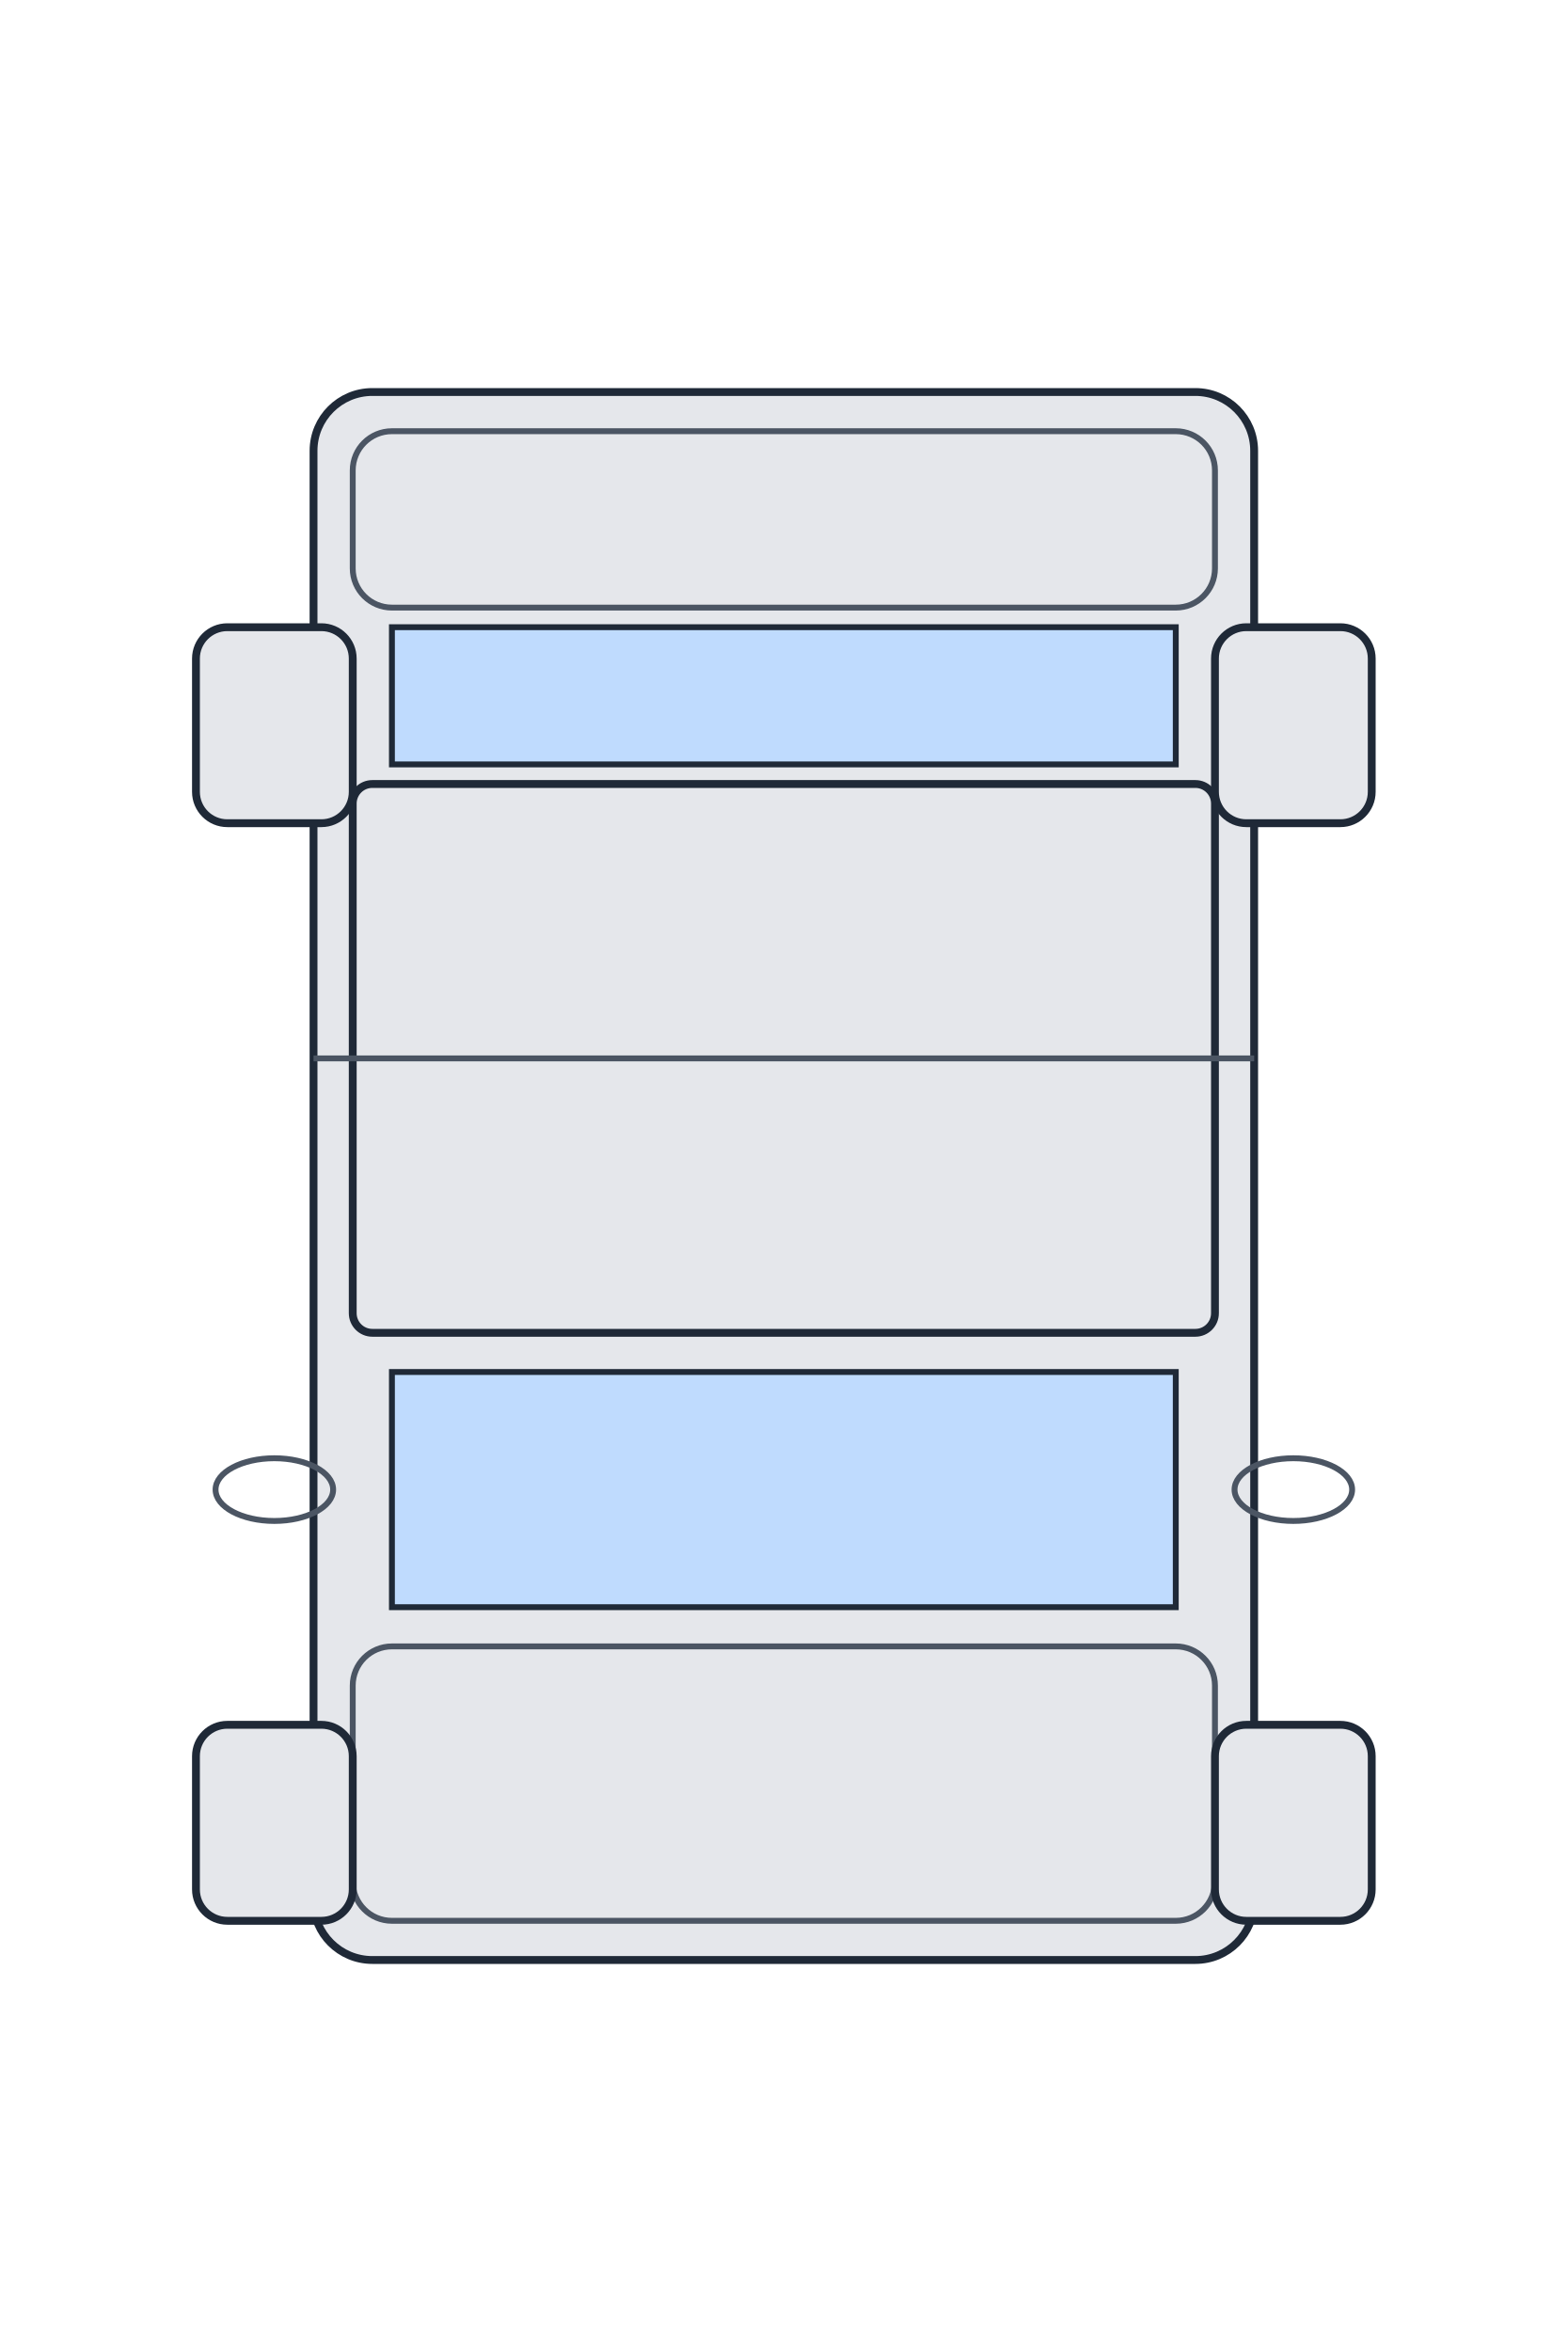
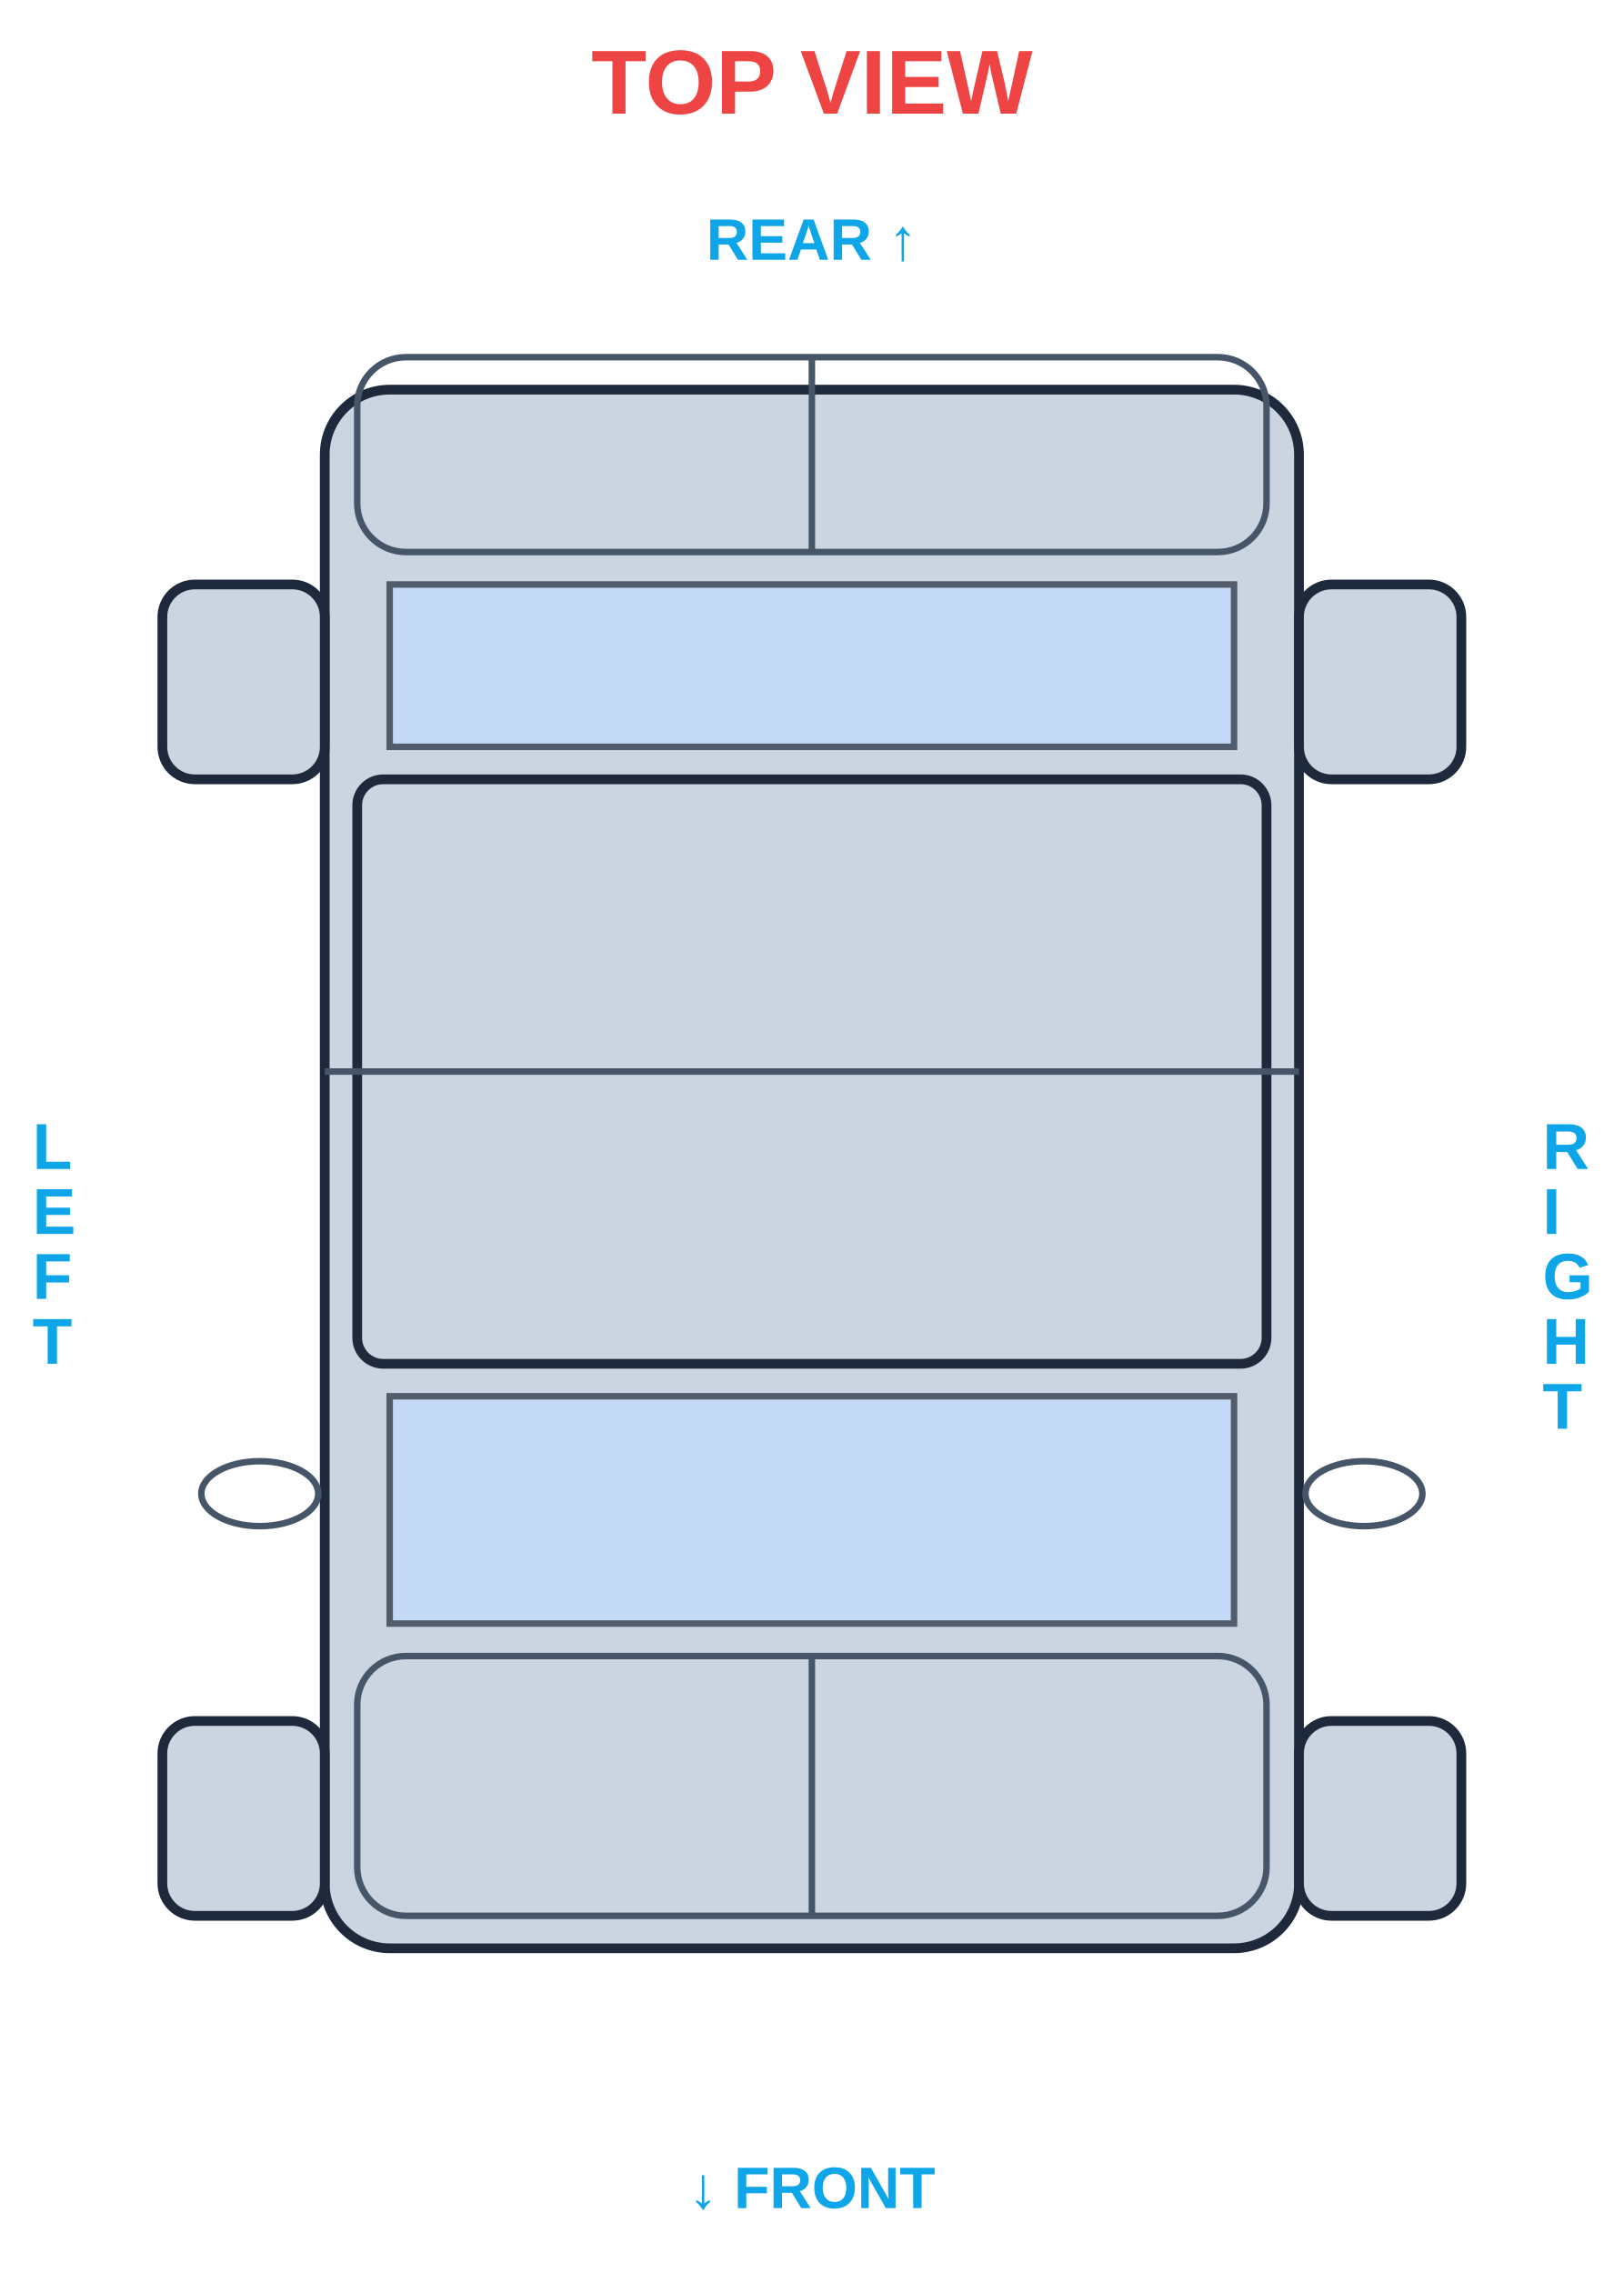
- <svg xmlns="http://www.w3.org/2000/svg" viewBox="0 0 400 600" class="vehicle-diagram">
+ <svg xmlns="http://www.w3.org/2000/svg" viewBox="0 0 500 700" class="vehicle-diagram">
  <defs>
    <style>
-       .vehicle-outline { fill: #e5e7eb; stroke: #1f2937; stroke-width: 2; }
-       .vehicle-detail { fill: none; stroke: #4b5563; stroke-width: 1.5; }
-       .glass { fill: #bfdbfe; stroke: #1f2937; stroke-width: 1.5; }
-       .clickable-zone { fill: transparent; stroke: #3b82f6; stroke-width: 1; stroke-dasharray: 5,5; opacity: 0; cursor: pointer; }
-       .clickable-zone:hover { opacity: 0.3; fill: #3b82f6; }
+       .vehicle-outline { fill: #cbd5e1; stroke: #1e293b; stroke-width: 3; }
+       .vehicle-detail { fill: none; stroke: #475569; stroke-width: 2; }
+       .glass { fill: #bfdbfe; stroke: #1e293b; stroke-width: 2; opacity: 0.7; }
+       .clickable-zone { fill: transparent; stroke: #3b82f6; stroke-width: 2; stroke-dasharray: 5,5; opacity: 0; cursor: pointer; transition: all 0.2s; }
+       .clickable-zone:hover { opacity: 0.4; fill: #3b82f6; }
+       .view-label { fill: #ef4444; font-family: Arial, sans-serif; font-size: 28px; font-weight: bold; text-anchor: middle; }
+       .side-label { fill: #0ea5e9; font-family: Arial, sans-serif; font-size: 20px; font-weight: bold; }
+       .direction-label { fill: #0ea5e9; font-family: Arial, sans-serif; font-size: 18px; font-weight: bold; text-anchor: middle; }
    </style>
  </defs>
-   <rect class="vehicle-outline" x="80" y="100" width="240" height="400" rx="15" />
-   <rect class="vehicle-detail" x="90" y="420" width="220" height="70" rx="10" />
-   <rect class="glass" x="100" y="350" width="200" height="60" />
-   <rect class="vehicle-outline" x="90" y="200" width="220" height="140" rx="5" />
-   <rect class="glass" x="100" y="160" width="200" height="35" />
-   <rect class="vehicle-detail" x="90" y="110" width="220" height="45" rx="10" />
-   <line class="vehicle-detail" x1="80" y1="270" x2="320" y2="270" />
-   <ellipse class="vehicle-detail" cx="70" cy="380" rx="15" ry="8" fill="#4b5563" />
-   <ellipse class="vehicle-detail" cx="330" cy="380" rx="15" ry="8" fill="#4b5563" />
-   <rect class="vehicle-outline" x="50" y="440" width="40" height="50" rx="8" />
-   <rect class="vehicle-outline" x="310" y="440" width="40" height="50" rx="8" />
-   <rect class="vehicle-outline" x="50" y="160" width="40" height="50" rx="8" />
-   <rect class="vehicle-outline" x="310" y="160" width="40" height="50" rx="8" />
-   <rect class="clickable-zone" data-part="hood" x="90" y="410" width="220" height="80" />
-   <rect class="clickable-zone" data-part="windshield" x="100" y="350" width="200" height="60" />
-   <rect class="clickable-zone" data-part="roof" x="90" y="200" width="220" height="140" />
-   <rect class="clickable-zone" data-part="rear-window" x="100" y="160" width="200" height="35" />
-   <rect class="clickable-zone" data-part="trunk" x="90" y="105" width="220" height="50" />
-   <rect class="clickable-zone" data-part="driver-front-door" x="80" y="270" width="120" height="80" />
-   <rect class="clickable-zone" data-part="driver-rear-door" x="80" y="190" width="120" height="80" />
-   <rect class="clickable-zone" data-part="passenger-front-door" x="200" y="270" width="120" height="80" />
-   <rect class="clickable-zone" data-part="passenger-rear-door" x="200" y="190" width="120" height="80" />
-   <rect class="clickable-zone" data-part="driver-front-fender" x="80" y="390" width="120" height="100" />
-   <rect class="clickable-zone" data-part="driver-rear-fender" x="80" y="110" width="120" height="80" />
-   <rect class="clickable-zone" data-part="passenger-front-fender" x="200" y="390" width="120" height="100" />
-   <rect class="clickable-zone" data-part="passenger-rear-fender" x="200" y="110" width="120" height="80" />
-   <ellipse class="clickable-zone" data-part="driver-mirror" cx="70" cy="380" rx="20" ry="15" />
-   <ellipse class="clickable-zone" data-part="passenger-mirror" cx="330" cy="380" rx="20" ry="15" />
-   <rect class="clickable-zone" data-part="driver-front-wheel" x="45" y="435" width="50" height="60" />
-   <rect class="clickable-zone" data-part="driver-rear-wheel" x="45" y="155" width="50" height="60" />
-   <rect class="clickable-zone" data-part="passenger-front-wheel" x="305" y="435" width="50" height="60" />
-   <rect class="clickable-zone" data-part="passenger-rear-wheel" x="305" y="155" width="50" height="60" />
+   <text class="view-label" x="250" y="35">TOP VIEW</text>
+   <text class="direction-label" x="250" y="680">↓ FRONT</text>
+   <text class="direction-label" x="250" y="80">REAR ↑</text>
+   <rect class="vehicle-outline" x="100" y="120" width="300" height="480" rx="20" />
+   <rect class="vehicle-detail" x="110" y="510" width="280" height="80" rx="15" />
+   <line class="vehicle-detail" x1="250" y1="510" x2="250" y2="590" />
+   <rect class="glass" x="120" y="430" width="260" height="70" />
+   <rect class="vehicle-outline" x="110" y="240" width="280" height="180" rx="8" />
+   <rect class="glass" x="120" y="180" width="260" height="50" />
+   <rect class="vehicle-detail" x="110" y="110" width="280" height="60" rx="15" />
+   <line class="vehicle-detail" x1="250" y1="110" x2="250" y2="170" />
+   <line class="vehicle-detail" x1="100" y1="330" x2="400" y2="330" />
+   <ellipse class="vehicle-detail" cx="80" cy="460" rx="18" ry="10" fill="#475569" />
+   <ellipse class="vehicle-detail" cx="420" cy="460" rx="18" ry="10" fill="#475569" />
+   <rect class="vehicle-outline" x="50" y="530" width="50" height="60" rx="10" />
+   <rect class="vehicle-outline" x="400" y="530" width="50" height="60" rx="10" />
+   <rect class="vehicle-outline" x="50" y="180" width="50" height="60" rx="10" />
+   <rect class="vehicle-outline" x="400" y="180" width="50" height="60" rx="10" />
+   <text class="side-label" x="10" y="360">L</text>
+   <text class="side-label" x="10" y="380">E</text>
+   <text class="side-label" x="10" y="400">F</text>
+   <text class="side-label" x="10" y="420">T</text>
+   <text class="side-label" x="475" y="360">R</text>
+   <text class="side-label" x="475" y="380">I</text>
+   <text class="side-label" x="475" y="400">G</text>
+   <text class="side-label" x="475" y="420">H</text>
+   <text class="side-label" x="475" y="440">T</text>
+   <rect class="clickable-zone" data-part="hood" x="110" y="500" width="280" height="90" />
+   <rect class="clickable-zone" data-part="windshield" x="120" y="430" width="260" height="70" />
+   <rect class="clickable-zone" data-part="roof" x="110" y="240" width="280" height="180" />
+   <rect class="clickable-zone" data-part="rear-window" x="120" y="180" width="260" height="50" />
+   <rect class="clickable-zone" data-part="trunk" x="110" y="105" width="280" height="70" />
+   <rect class="clickable-zone" data-part="left-front-door" x="100" y="330" width="150" height="100" />
+   <rect class="clickable-zone" data-part="left-rear-door" x="100" y="230" width="150" height="100" />
+   <rect class="clickable-zone" data-part="right-front-door" x="250" y="330" width="150" height="100" />
+   <rect class="clickable-zone" data-part="right-rear-door" x="250" y="230" width="150" height="100" />
+   <rect class="clickable-zone" data-part="left-front-fender" x="100" y="470" width="150" height="120" />
+   <rect class="clickable-zone" data-part="left-rear-fender" x="100" y="120" width="150" height="110" />
+   <rect class="clickable-zone" data-part="right-front-fender" x="250" y="470" width="150" height="120" />
+   <rect class="clickable-zone" data-part="right-rear-fender" x="250" y="120" width="150" height="110" />
+   <ellipse class="clickable-zone" data-part="left-mirror" cx="80" cy="460" rx="25" ry="18" />
+   <ellipse class="clickable-zone" data-part="right-mirror" cx="420" cy="460" rx="25" ry="18" />
+   <rect class="clickable-zone" data-part="left-front-wheel" x="45" y="525" width="60" height="70" />
+   <rect class="clickable-zone" data-part="left-rear-wheel" x="45" y="175" width="60" height="70" />
+   <rect class="clickable-zone" data-part="right-front-wheel" x="395" y="525" width="60" height="70" />
+   <rect class="clickable-zone" data-part="right-rear-wheel" x="395" y="175" width="60" height="70" />
</svg>
